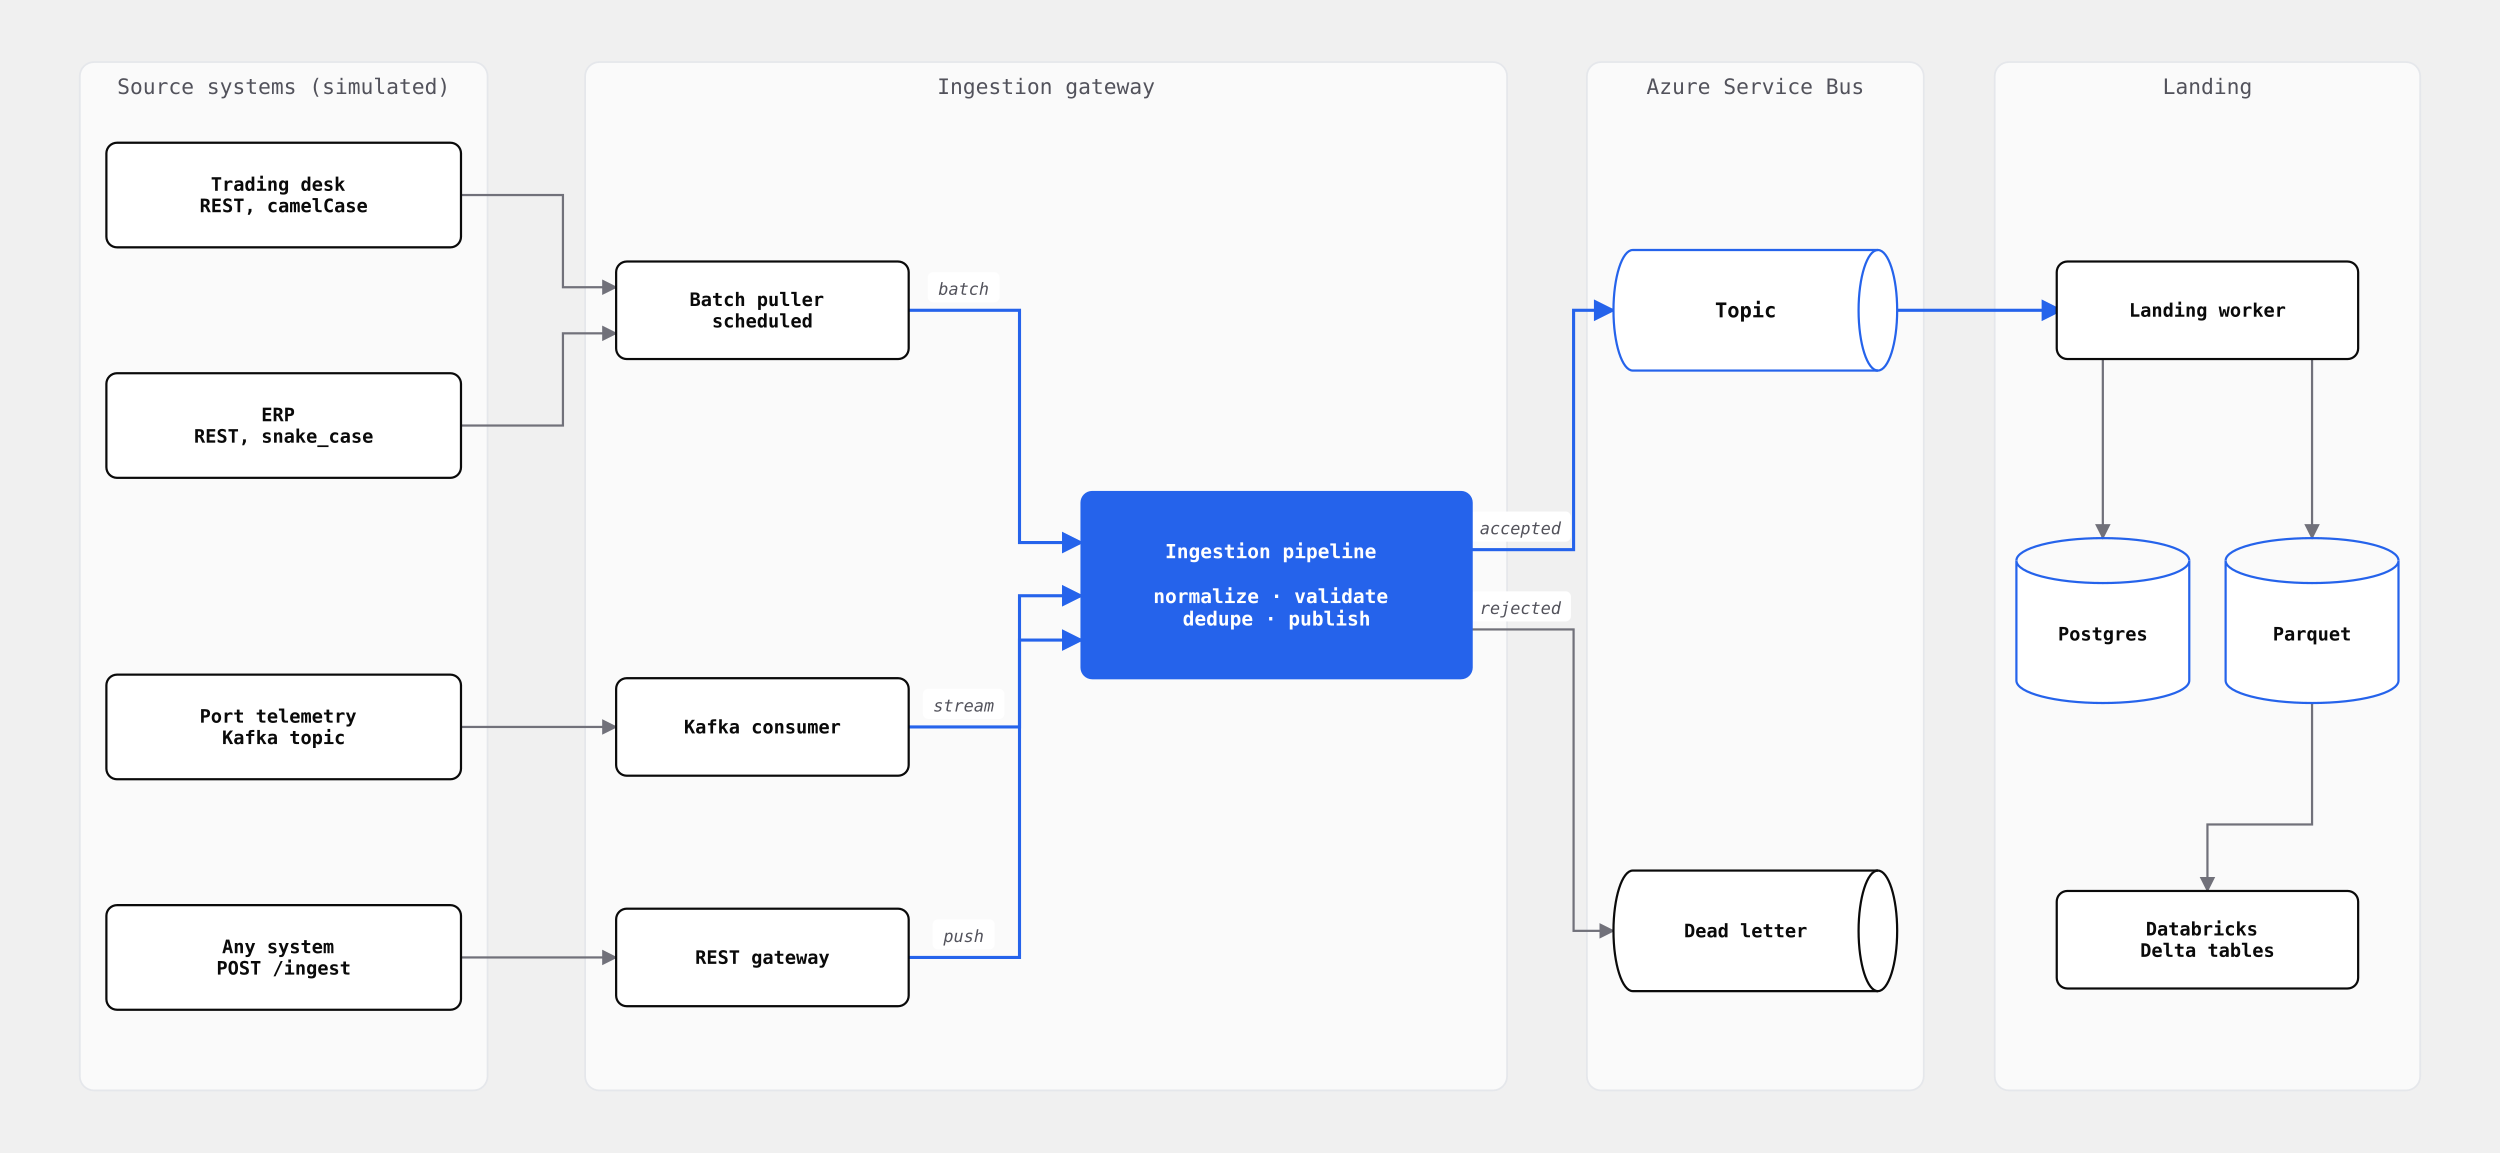
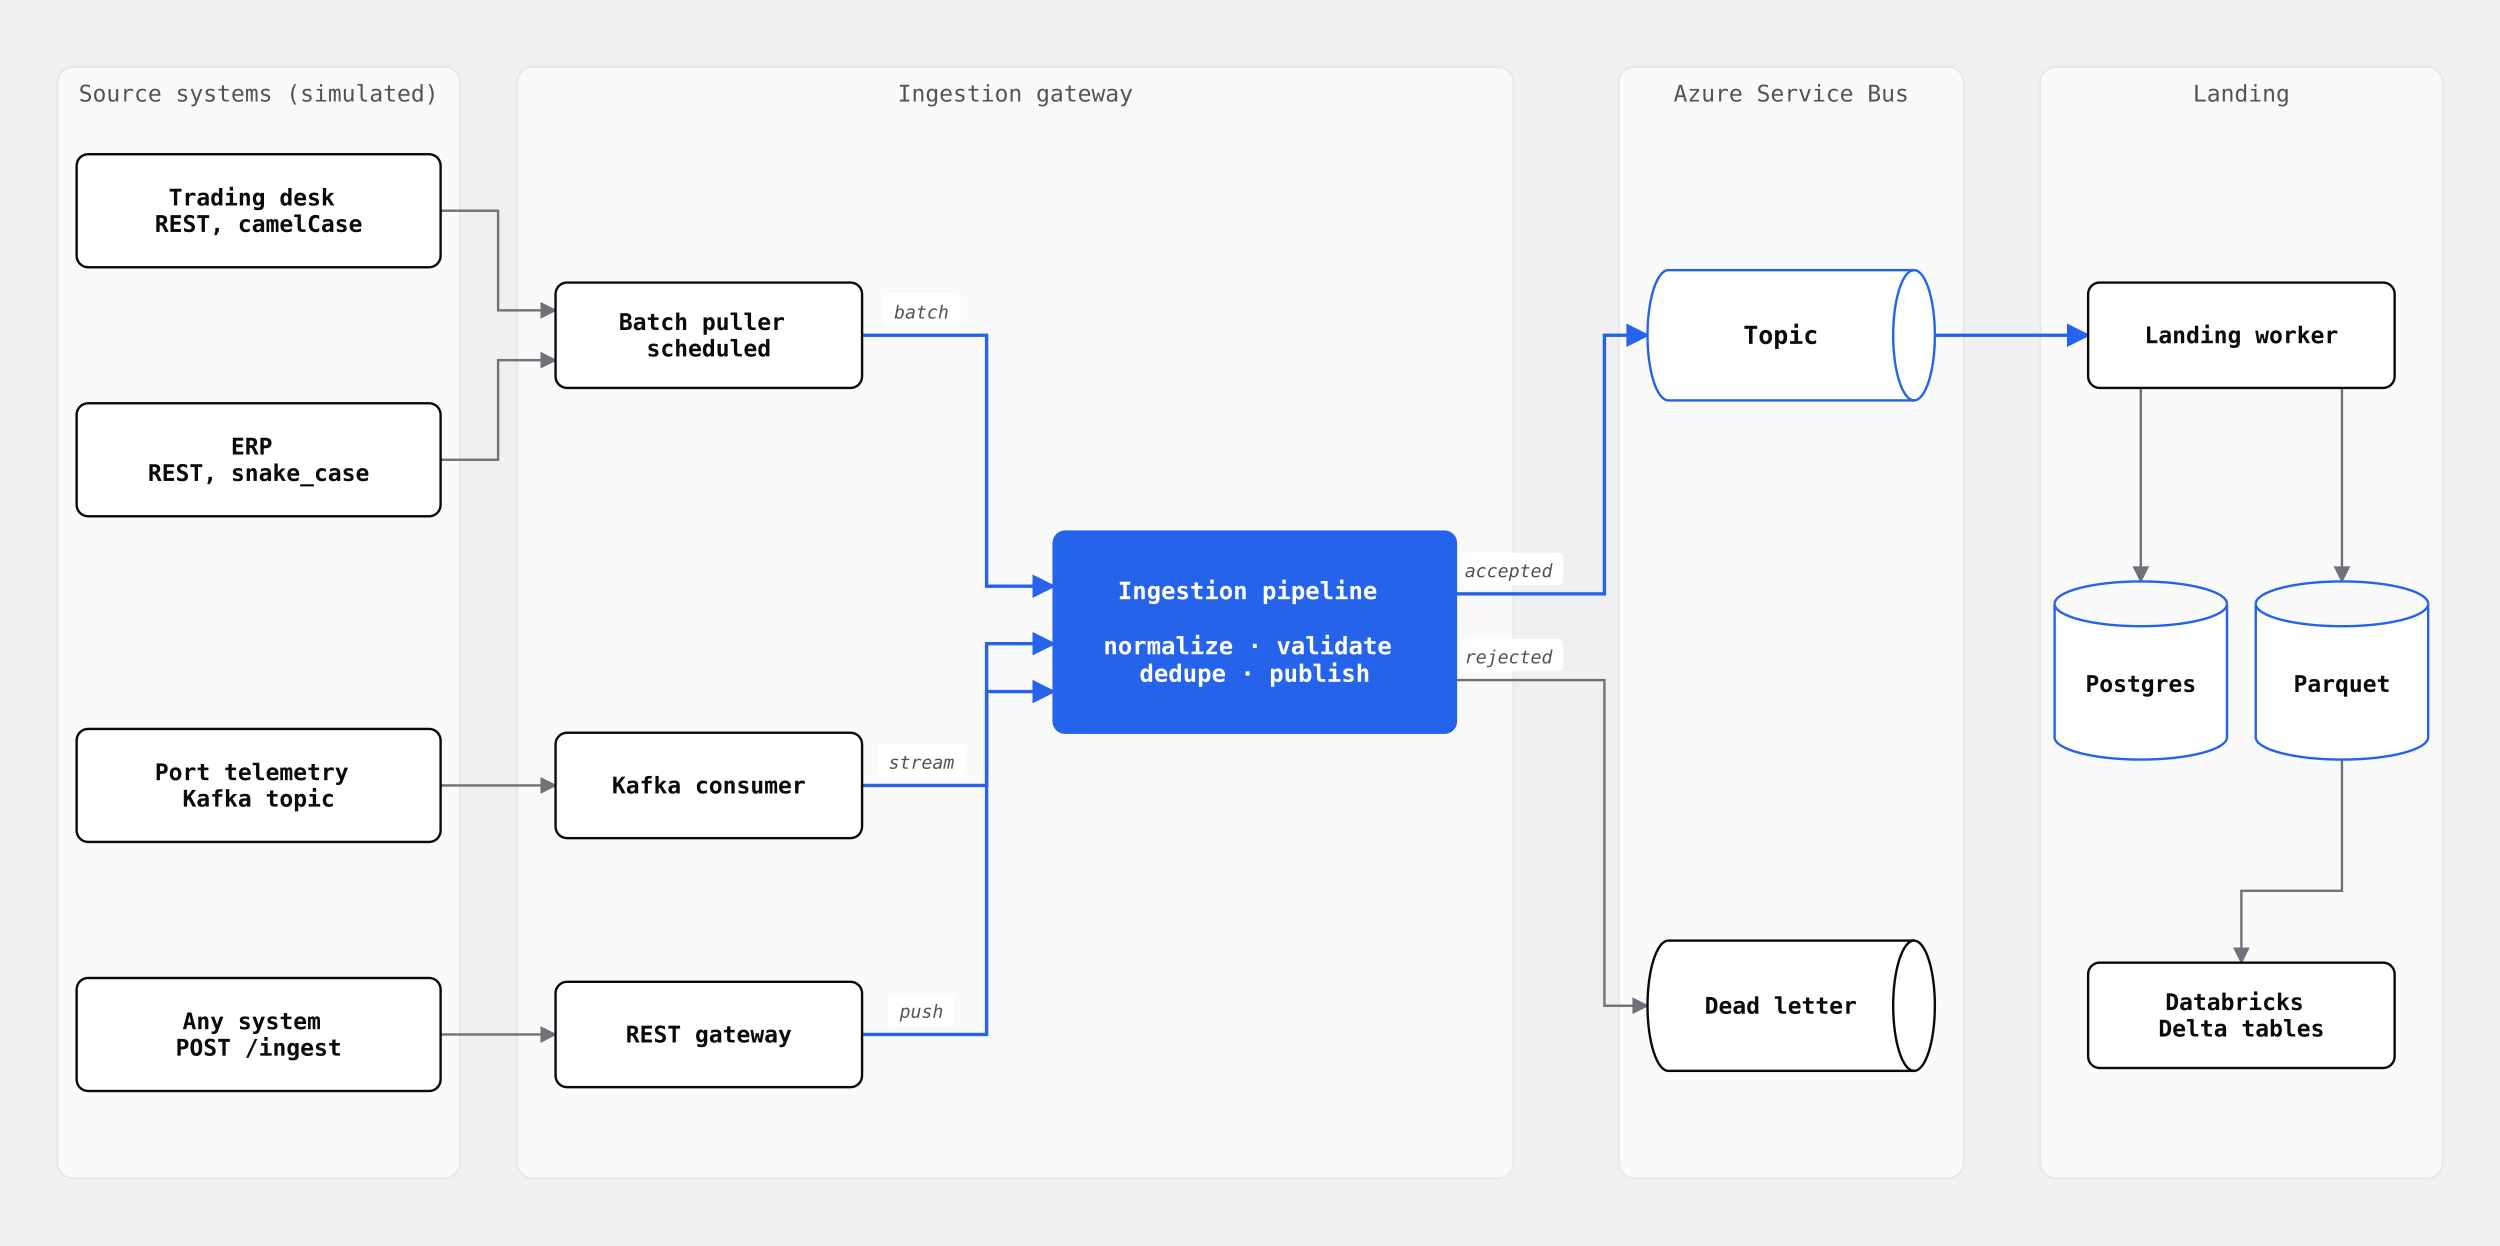
- <svg xmlns="http://www.w3.org/2000/svg" viewBox="0 0 2820 1300" width="2820" height="1300">
+ <svg xmlns="http://www.w3.org/2000/svg" viewBox="0 0 2610 1300" width="2610" height="1300">
  <defs>
    <marker id="arrow" viewBox="0 0 10 10" refX="9" refY="5" markerWidth="7" markerHeight="7" orient="auto-start-reverse">
      <path d="M 0 0 L 10 5 L 0 10 z" fill="#71717a" />
    </marker>
    <marker id="arrowAccent" viewBox="0 0 10 10" refX="9" refY="5" markerWidth="7" markerHeight="7" orient="auto-start-reverse">
      <path d="M 0 0 L 10 5 L 0 10 z" fill="#2563eb" />
    </marker>
  </defs>
  <g transform="translate(0, -130)">
-     <rect x="90" y="200" width="460" height="1160" rx="16" fill="#fafafa" stroke="#e5e7eb" stroke-width="2" />
-     <text x="320" y="236" font-family="ui-monospace, &quot;SF Mono&quot;, &quot;JetBrains Mono&quot;, &quot;Cascadia Code&quot;, Menlo, monospace" font-size="24" fill="#52525b" text-anchor="middle">Source systems (simulated)</text>
-     <rect x="660" y="200" width="1040" height="1160" rx="16" fill="#fafafa" stroke="#e5e7eb" stroke-width="2" />
-     <text x="1180" y="236" font-family="ui-monospace, &quot;SF Mono&quot;, &quot;JetBrains Mono&quot;, &quot;Cascadia Code&quot;, Menlo, monospace" font-size="24" fill="#52525b" text-anchor="middle">Ingestion gateway</text>
-     <rect x="1790" y="200" width="380" height="1160" rx="16" fill="#fafafa" stroke="#e5e7eb" stroke-width="2" />
-     <text x="1980" y="236" font-family="ui-monospace, &quot;SF Mono&quot;, &quot;JetBrains Mono&quot;, &quot;Cascadia Code&quot;, Menlo, monospace" font-size="24" fill="#52525b" text-anchor="middle">Azure Service Bus</text>
-     <rect x="2250" y="200" width="480" height="1160" rx="16" fill="#fafafa" stroke="#e5e7eb" stroke-width="2" />
-     <text x="2490" y="236" font-family="ui-monospace, &quot;SF Mono&quot;, &quot;JetBrains Mono&quot;, &quot;Cascadia Code&quot;, Menlo, monospace" font-size="24" fill="#52525b" text-anchor="middle">Landing</text>
-     <path d="M 520 350 L 635 350 L 635 454 L 695 454" fill="none" stroke="#71717a" stroke-width="2.5" marker-end="url(#arrow)" />
-     <path d="M 520 610 L 635 610 L 635 506 L 695 506" fill="none" stroke="#71717a" stroke-width="2.5" marker-end="url(#arrow)" />
-     <path d="M 520 950 L 695 950" fill="none" stroke="#71717a" stroke-width="2.5" marker-end="url(#arrow)" />
-     <path d="M 520 1210 L 695 1210" fill="none" stroke="#71717a" stroke-width="2.5" marker-end="url(#arrow)" />
-     <path d="M 1025 480 L 1150 480 L 1150 742 L 1220 742" fill="none" stroke="#2563eb" stroke-width="3.5" marker-end="url(#arrowAccent)" />
-     <rect x="1046.5" y="437" width="81" height="34" rx="6" fill="#ffffff" />
-     <text x="1087" y="456" font-family="ui-monospace, &quot;SF Mono&quot;, &quot;JetBrains Mono&quot;, &quot;Cascadia Code&quot;, Menlo, monospace" font-size="19" font-style="italic" fill="#52525b" text-anchor="middle" dominant-baseline="central">batch</text>
-     <path d="M 1025 950 L 1150 950 L 1150 802 L 1220 802" fill="none" stroke="#2563eb" stroke-width="3.5" marker-end="url(#arrowAccent)" />
-     <rect x="1041" y="907" width="92" height="34" rx="6" fill="#ffffff" />
-     <text x="1087" y="926" font-family="ui-monospace, &quot;SF Mono&quot;, &quot;JetBrains Mono&quot;, &quot;Cascadia Code&quot;, Menlo, monospace" font-size="19" font-style="italic" fill="#52525b" text-anchor="middle" dominant-baseline="central">stream</text>
-     <path d="M 1025 1210 L 1150 1210 L 1150 852 L 1220 852" fill="none" stroke="#2563eb" stroke-width="3.5" marker-end="url(#arrowAccent)" />
-     <rect x="1052" y="1167" width="70" height="34" rx="6" fill="#ffffff" />
-     <text x="1087" y="1186" font-family="ui-monospace, &quot;SF Mono&quot;, &quot;JetBrains Mono&quot;, &quot;Cascadia Code&quot;, Menlo, monospace" font-size="19" font-style="italic" fill="#52525b" text-anchor="middle" dominant-baseline="central">push</text>
-     <path d="M 1660 750 L 1775 750 L 1775 480 L 1820 480" fill="none" stroke="#2563eb" stroke-width="3.5" marker-end="url(#arrowAccent)" />
-     <rect x="1658" y="707" width="114" height="34" rx="6" fill="#ffffff" />
-     <text x="1715" y="726" font-family="ui-monospace, &quot;SF Mono&quot;, &quot;JetBrains Mono&quot;, &quot;Cascadia Code&quot;, Menlo, monospace" font-size="19" font-style="italic" fill="#52525b" text-anchor="middle" dominant-baseline="central">accepted</text>
-     <path d="M 1660 840 L 1775 840 L 1775 1180 L 1820 1180" fill="none" stroke="#71717a" stroke-width="2.5" marker-end="url(#arrow)" />
-     <rect x="1658" y="797" width="114" height="34" rx="6" fill="#ffffff" />
-     <text x="1715" y="816" font-family="ui-monospace, &quot;SF Mono&quot;, &quot;JetBrains Mono&quot;, &quot;Cascadia Code&quot;, Menlo, monospace" font-size="19" font-style="italic" fill="#52525b" text-anchor="middle" dominant-baseline="central">rejected</text>
-     <path d="M 2140 480 L 2325 480" fill="none" stroke="#2563eb" stroke-width="3.5" marker-end="url(#arrowAccent)" />
-     <path d="M 2372 535 L 2372 737" fill="none" stroke="#71717a" stroke-width="2.5" marker-end="url(#arrow)" />
-     <path d="M 2608 535 L 2608 737" fill="none" stroke="#71717a" stroke-width="2.5" marker-end="url(#arrow)" />
-     <path d="M 2608 923 L 2608 1060 L 2490 1060 L 2490 1135" fill="none" stroke="#71717a" stroke-width="2.5" marker-end="url(#arrow)" />
-     <rect x="120" y="291" width="400" height="118" rx="12" fill="#ffffff" stroke="#0a0a0a" stroke-width="2.5" />
-     <text font-family="ui-monospace, &quot;SF Mono&quot;, &quot;JetBrains Mono&quot;, &quot;Cascadia Code&quot;, Menlo, monospace" font-size="21" font-weight="700" fill="#0a0a0a" text-anchor="middle" dominant-baseline="central">
-       <tspan x="320" y="337.925">Trading desk</tspan>
-       <tspan x="320" y="362.075">REST, camelCase</tspan>
+     <rect x="60" y="200" width="420" height="1160" rx="16" fill="#fafafa" stroke="#e5e7eb" stroke-width="2" />
+     <text x="270" y="236" font-family="ui-monospace, &quot;SF Mono&quot;, &quot;JetBrains Mono&quot;, &quot;Cascadia Code&quot;, Menlo, monospace" font-size="24" fill="#52525b" text-anchor="middle">Source systems (simulated)</text>
+     <rect x="540" y="200" width="1040" height="1160" rx="16" fill="#fafafa" stroke="#e5e7eb" stroke-width="2" />
+     <text x="1060" y="236" font-family="ui-monospace, &quot;SF Mono&quot;, &quot;JetBrains Mono&quot;, &quot;Cascadia Code&quot;, Menlo, monospace" font-size="24" fill="#52525b" text-anchor="middle">Ingestion gateway</text>
+     <rect x="1690" y="200" width="360" height="1160" rx="16" fill="#fafafa" stroke="#e5e7eb" stroke-width="2" />
+     <text x="1870" y="236" font-family="ui-monospace, &quot;SF Mono&quot;, &quot;JetBrains Mono&quot;, &quot;Cascadia Code&quot;, Menlo, monospace" font-size="24" fill="#52525b" text-anchor="middle">Azure Service Bus</text>
+     <rect x="2130" y="200" width="420" height="1160" rx="16" fill="#fafafa" stroke="#e5e7eb" stroke-width="2" />
+     <text x="2340" y="236" font-family="ui-monospace, &quot;SF Mono&quot;, &quot;JetBrains Mono&quot;, &quot;Cascadia Code&quot;, Menlo, monospace" font-size="24" fill="#52525b" text-anchor="middle">Landing</text>
+     <path d="M 460 350 L 520 350 L 520 454 L 580 454" fill="none" stroke="#71717a" stroke-width="2.5" marker-end="url(#arrow)" />
+     <path d="M 460 610 L 520 610 L 520 506 L 580 506" fill="none" stroke="#71717a" stroke-width="2.5" marker-end="url(#arrow)" />
+     <path d="M 460 950 L 580 950" fill="none" stroke="#71717a" stroke-width="2.5" marker-end="url(#arrow)" />
+     <path d="M 460 1210 L 580 1210" fill="none" stroke="#71717a" stroke-width="2.5" marker-end="url(#arrow)" />
+     <path d="M 900 480 L 1030 480 L 1030 742 L 1100 742" fill="none" stroke="#2563eb" stroke-width="3.5" marker-end="url(#arrowAccent)" />
+     <rect x="921.5" y="437" width="81" height="34" rx="6" fill="#ffffff" />
+     <text x="962" y="456" font-family="ui-monospace, &quot;SF Mono&quot;, &quot;JetBrains Mono&quot;, &quot;Cascadia Code&quot;, Menlo, monospace" font-size="19" font-style="italic" fill="#52525b" text-anchor="middle" dominant-baseline="central">batch</text>
+     <path d="M 900 950 L 1030 950 L 1030 802 L 1100 802" fill="none" stroke="#2563eb" stroke-width="3.5" marker-end="url(#arrowAccent)" />
+     <rect x="916" y="907" width="92" height="34" rx="6" fill="#ffffff" />
+     <text x="962" y="926" font-family="ui-monospace, &quot;SF Mono&quot;, &quot;JetBrains Mono&quot;, &quot;Cascadia Code&quot;, Menlo, monospace" font-size="19" font-style="italic" fill="#52525b" text-anchor="middle" dominant-baseline="central">stream</text>
+     <path d="M 900 1210 L 1030 1210 L 1030 852 L 1100 852" fill="none" stroke="#2563eb" stroke-width="3.5" marker-end="url(#arrowAccent)" />
+     <rect x="927" y="1167" width="70" height="34" rx="6" fill="#ffffff" />
+     <text x="962" y="1186" font-family="ui-monospace, &quot;SF Mono&quot;, &quot;JetBrains Mono&quot;, &quot;Cascadia Code&quot;, Menlo, monospace" font-size="19" font-style="italic" fill="#52525b" text-anchor="middle" dominant-baseline="central">push</text>
+     <path d="M 1520 750 L 1675 750 L 1675 480 L 1720 480" fill="none" stroke="#2563eb" stroke-width="3.5" marker-end="url(#arrowAccent)" />
+     <rect x="1518" y="707" width="114" height="34" rx="6" fill="#ffffff" />
+     <text x="1575" y="726" font-family="ui-monospace, &quot;SF Mono&quot;, &quot;JetBrains Mono&quot;, &quot;Cascadia Code&quot;, Menlo, monospace" font-size="19" font-style="italic" fill="#52525b" text-anchor="middle" dominant-baseline="central">accepted</text>
+     <path d="M 1520 840 L 1675 840 L 1675 1180 L 1720 1180" fill="none" stroke="#71717a" stroke-width="2.5" marker-end="url(#arrow)" />
+     <rect x="1518" y="797" width="114" height="34" rx="6" fill="#ffffff" />
+     <text x="1575" y="816" font-family="ui-monospace, &quot;SF Mono&quot;, &quot;JetBrains Mono&quot;, &quot;Cascadia Code&quot;, Menlo, monospace" font-size="19" font-style="italic" fill="#52525b" text-anchor="middle" dominant-baseline="central">rejected</text>
+     <path d="M 2020 480 L 2180 480" fill="none" stroke="#2563eb" stroke-width="3.5" marker-end="url(#arrowAccent)" />
+     <path d="M 2235 535 L 2235 737" fill="none" stroke="#71717a" stroke-width="2.5" marker-end="url(#arrow)" />
+     <path d="M 2445 535 L 2445 737" fill="none" stroke="#71717a" stroke-width="2.5" marker-end="url(#arrow)" />
+     <path d="M 2445 923 L 2445 1060 L 2340 1060 L 2340 1135" fill="none" stroke="#71717a" stroke-width="2.5" marker-end="url(#arrow)" />
+     <rect x="80" y="291" width="380" height="118" rx="12" fill="#ffffff" stroke="#0a0a0a" stroke-width="2.5" />
+     <text font-family="ui-monospace, &quot;SF Mono&quot;, &quot;JetBrains Mono&quot;, &quot;Cascadia Code&quot;, Menlo, monospace" font-size="24" font-weight="700" fill="#0a0a0a" text-anchor="middle" dominant-baseline="central">
+       <tspan x="270" y="336.2">Trading desk</tspan>
+       <tspan x="270" y="363.8">REST, camelCase</tspan>
    </text>
-     <rect x="120" y="551" width="400" height="118" rx="12" fill="#ffffff" stroke="#0a0a0a" stroke-width="2.5" />
-     <text font-family="ui-monospace, &quot;SF Mono&quot;, &quot;JetBrains Mono&quot;, &quot;Cascadia Code&quot;, Menlo, monospace" font-size="21" font-weight="700" fill="#0a0a0a" text-anchor="middle" dominant-baseline="central">
-       <tspan x="320" y="597.925">ERP</tspan>
-       <tspan x="320" y="622.075">REST, snake_case</tspan>
+     <rect x="80" y="551" width="380" height="118" rx="12" fill="#ffffff" stroke="#0a0a0a" stroke-width="2.5" />
+     <text font-family="ui-monospace, &quot;SF Mono&quot;, &quot;JetBrains Mono&quot;, &quot;Cascadia Code&quot;, Menlo, monospace" font-size="24" font-weight="700" fill="#0a0a0a" text-anchor="middle" dominant-baseline="central">
+       <tspan x="270" y="596.2">ERP</tspan>
+       <tspan x="270" y="623.8">REST, snake_case</tspan>
    </text>
-     <rect x="120" y="891" width="400" height="118" rx="12" fill="#ffffff" stroke="#0a0a0a" stroke-width="2.5" />
-     <text font-family="ui-monospace, &quot;SF Mono&quot;, &quot;JetBrains Mono&quot;, &quot;Cascadia Code&quot;, Menlo, monospace" font-size="21" font-weight="700" fill="#0a0a0a" text-anchor="middle" dominant-baseline="central">
-       <tspan x="320" y="937.925">Port telemetry</tspan>
-       <tspan x="320" y="962.075">Kafka topic</tspan>
+     <rect x="80" y="891" width="380" height="118" rx="12" fill="#ffffff" stroke="#0a0a0a" stroke-width="2.5" />
+     <text font-family="ui-monospace, &quot;SF Mono&quot;, &quot;JetBrains Mono&quot;, &quot;Cascadia Code&quot;, Menlo, monospace" font-size="24" font-weight="700" fill="#0a0a0a" text-anchor="middle" dominant-baseline="central">
+       <tspan x="270" y="936.2">Port telemetry</tspan>
+       <tspan x="270" y="963.8">Kafka topic</tspan>
    </text>
-     <rect x="120" y="1151" width="400" height="118" rx="12" fill="#ffffff" stroke="#0a0a0a" stroke-width="2.5" />
-     <text font-family="ui-monospace, &quot;SF Mono&quot;, &quot;JetBrains Mono&quot;, &quot;Cascadia Code&quot;, Menlo, monospace" font-size="21" font-weight="700" fill="#0a0a0a" text-anchor="middle" dominant-baseline="central">
-       <tspan x="320" y="1197.925">Any system</tspan>
-       <tspan x="320" y="1222.075">POST /ingest</tspan>
+     <rect x="80" y="1151" width="380" height="118" rx="12" fill="#ffffff" stroke="#0a0a0a" stroke-width="2.5" />
+     <text font-family="ui-monospace, &quot;SF Mono&quot;, &quot;JetBrains Mono&quot;, &quot;Cascadia Code&quot;, Menlo, monospace" font-size="24" font-weight="700" fill="#0a0a0a" text-anchor="middle" dominant-baseline="central">
+       <tspan x="270" y="1196.2">Any system</tspan>
+       <tspan x="270" y="1223.8">POST /ingest</tspan>
    </text>
-     <rect x="695" y="425" width="330" height="110" rx="12" fill="#ffffff" stroke="#0a0a0a" stroke-width="2.5" />
-     <text font-family="ui-monospace, &quot;SF Mono&quot;, &quot;JetBrains Mono&quot;, &quot;Cascadia Code&quot;, Menlo, monospace" font-size="21" font-weight="700" fill="#0a0a0a" text-anchor="middle" dominant-baseline="central">
-       <tspan x="860" y="467.925">Batch puller</tspan>
-       <tspan x="860" y="492.075">scheduled</tspan>
+     <rect x="580" y="425" width="320" height="110" rx="12" fill="#ffffff" stroke="#0a0a0a" stroke-width="2.5" />
+     <text font-family="ui-monospace, &quot;SF Mono&quot;, &quot;JetBrains Mono&quot;, &quot;Cascadia Code&quot;, Menlo, monospace" font-size="24" font-weight="700" fill="#0a0a0a" text-anchor="middle" dominant-baseline="central">
+       <tspan x="740" y="466.2">Batch puller</tspan>
+       <tspan x="740" y="493.8">scheduled</tspan>
    </text>
-     <rect x="695" y="895" width="330" height="110" rx="12" fill="#ffffff" stroke="#0a0a0a" stroke-width="2.5" />
-     <text font-family="ui-monospace, &quot;SF Mono&quot;, &quot;JetBrains Mono&quot;, &quot;Cascadia Code&quot;, Menlo, monospace" font-size="21" font-weight="700" fill="#0a0a0a" text-anchor="middle" dominant-baseline="central">
-       <tspan x="860" y="950">Kafka consumer</tspan>
+     <rect x="580" y="895" width="320" height="110" rx="12" fill="#ffffff" stroke="#0a0a0a" stroke-width="2.5" />
+     <text font-family="ui-monospace, &quot;SF Mono&quot;, &quot;JetBrains Mono&quot;, &quot;Cascadia Code&quot;, Menlo, monospace" font-size="24" font-weight="700" fill="#0a0a0a" text-anchor="middle" dominant-baseline="central">
+       <tspan x="740" y="950">Kafka consumer</tspan>
    </text>
-     <rect x="695" y="1155" width="330" height="110" rx="12" fill="#ffffff" stroke="#0a0a0a" stroke-width="2.5" />
-     <text font-family="ui-monospace, &quot;SF Mono&quot;, &quot;JetBrains Mono&quot;, &quot;Cascadia Code&quot;, Menlo, monospace" font-size="21" font-weight="700" fill="#0a0a0a" text-anchor="middle" dominant-baseline="central">
-       <tspan x="860" y="1210">REST gateway</tspan>
+     <rect x="580" y="1155" width="320" height="110" rx="12" fill="#ffffff" stroke="#0a0a0a" stroke-width="2.5" />
+     <text font-family="ui-monospace, &quot;SF Mono&quot;, &quot;JetBrains Mono&quot;, &quot;Cascadia Code&quot;, Menlo, monospace" font-size="24" font-weight="700" fill="#0a0a0a" text-anchor="middle" dominant-baseline="central">
+       <tspan x="740" y="1210">REST gateway</tspan>
    </text>
-     <rect x="1220" y="685" width="440" height="210" rx="12" fill="#2563eb" stroke="#2563eb" stroke-width="2.5" />
-     <text font-family="ui-monospace, &quot;SF Mono&quot;, &quot;JetBrains Mono&quot;, &quot;Cascadia Code&quot;, Menlo, monospace" font-size="22" font-weight="700" fill="#ffffff" text-anchor="middle" dominant-baseline="central">
-       <tspan x="1440" y="752.05">Ingestion pipeline</tspan>
-       <tspan x="1440" y="777.35" />
-       <tspan x="1440" y="802.65">normalize · validate</tspan>
-       <tspan x="1440" y="827.95">dedupe · publish</tspan>
+     <rect x="1100" y="685" width="420" height="210" rx="12" fill="#2563eb" stroke="#2563eb" stroke-width="2.5" />
+     <text font-family="ui-monospace, &quot;SF Mono&quot;, &quot;JetBrains Mono&quot;, &quot;Cascadia Code&quot;, Menlo, monospace" font-size="25" font-weight="700" fill="#ffffff" text-anchor="middle" dominant-baseline="central">
+       <tspan x="1310" y="746.875">Ingestion pipeline</tspan>
+       <tspan x="1310" y="775.625" />
+       <tspan x="1310" y="804.375">normalize · validate</tspan>
+       <tspan x="1310" y="833.125">dedupe · publish</tspan>
    </text>
-     <path d="M 1841.76 412 L 2118.24 412 A 21.76 68 0 0 1 2118.24 548 L 1841.76 548 A 21.76 68 0 0 1 1841.76 412 Z" fill="#ffffff" stroke="#2563eb" stroke-width="2.5" />
-     <path d="M 2118.24 412 A 21.76 68 0 0 0 2118.24 548" fill="none" stroke="#2563eb" stroke-width="2.5" />
-     <text font-family="ui-monospace, &quot;SF Mono&quot;, &quot;JetBrains Mono&quot;, &quot;Cascadia Code&quot;, Menlo, monospace" font-size="23" font-weight="700" fill="#0a0a0a" text-anchor="middle" dominant-baseline="central">
-       <tspan x="1969.12" y="480">Topic</tspan>
+     <path d="M 1741.76 412 L 1998.24 412 A 21.76 68 0 0 1 1998.24 548 L 1741.76 548 A 21.76 68 0 0 1 1741.76 412 Z" fill="#ffffff" stroke="#2563eb" stroke-width="2.5" />
+     <path d="M 1998.24 412 A 21.76 68 0 0 0 1998.24 548" fill="none" stroke="#2563eb" stroke-width="2.5" />
+     <text font-family="ui-monospace, &quot;SF Mono&quot;, &quot;JetBrains Mono&quot;, &quot;Cascadia Code&quot;, Menlo, monospace" font-size="26" font-weight="700" fill="#0a0a0a" text-anchor="middle" dominant-baseline="central">
+       <tspan x="1859.12" y="480">Topic</tspan>
    </text>
-     <path d="M 1841.76 1112 L 2118.24 1112 A 21.76 68 0 0 1 2118.24 1248 L 1841.76 1248 A 21.76 68 0 0 1 1841.76 1112 Z" fill="#ffffff" stroke="#0a0a0a" stroke-width="2.5" />
-     <path d="M 2118.24 1112 A 21.76 68 0 0 0 2118.24 1248" fill="none" stroke="#0a0a0a" stroke-width="2.5" />
-     <text font-family="ui-monospace, &quot;SF Mono&quot;, &quot;JetBrains Mono&quot;, &quot;Cascadia Code&quot;, Menlo, monospace" font-size="21" font-weight="700" fill="#0a0a0a" text-anchor="middle" dominant-baseline="central">
-       <tspan x="1969.12" y="1180">Dead letter</tspan>
+     <path d="M 1741.76 1112 L 1998.24 1112 A 21.76 68 0 0 1 1998.24 1248 L 1741.76 1248 A 21.76 68 0 0 1 1741.76 1112 Z" fill="#ffffff" stroke="#0a0a0a" stroke-width="2.5" />
+     <path d="M 1998.24 1112 A 21.76 68 0 0 0 1998.24 1248" fill="none" stroke="#0a0a0a" stroke-width="2.5" />
+     <text font-family="ui-monospace, &quot;SF Mono&quot;, &quot;JetBrains Mono&quot;, &quot;Cascadia Code&quot;, Menlo, monospace" font-size="24" font-weight="700" fill="#0a0a0a" text-anchor="middle" dominant-baseline="central">
+       <tspan x="1859.12" y="1180">Dead letter</tspan>
    </text>
-     <rect x="2320" y="425" width="340" height="110" rx="12" fill="#ffffff" stroke="#0a0a0a" stroke-width="2.5" />
-     <text font-family="ui-monospace, &quot;SF Mono&quot;, &quot;JetBrains Mono&quot;, &quot;Cascadia Code&quot;, Menlo, monospace" font-size="21" font-weight="700" fill="#0a0a0a" text-anchor="middle" dominant-baseline="central">
-       <tspan x="2490" y="480">Landing worker</tspan>
+     <rect x="2180" y="425" width="320" height="110" rx="12" fill="#ffffff" stroke="#0a0a0a" stroke-width="2.5" />
+     <text font-family="ui-monospace, &quot;SF Mono&quot;, &quot;JetBrains Mono&quot;, &quot;Cascadia Code&quot;, Menlo, monospace" font-size="24" font-weight="700" fill="#0a0a0a" text-anchor="middle" dominant-baseline="central">
+       <tspan x="2340" y="480">Landing worker</tspan>
    </text>
-     <path d="M 2274.5 762.35 A 97.5 25.35 0 0 0 2469.5 762.35 L 2469.5 897.65 A 97.5 25.35 0 0 1 2274.5 897.65 Z" fill="#ffffff" stroke="#2563eb" stroke-width="2.5" />
-     <path d="M 2274.5 762.35 A 97.5 25.35 0 0 1 2469.5 762.35" fill="none" stroke="#2563eb" stroke-width="2.5" />
-     <text font-family="ui-monospace, &quot;SF Mono&quot;, &quot;JetBrains Mono&quot;, &quot;Cascadia Code&quot;, Menlo, monospace" font-size="21" font-weight="700" fill="#0a0a0a" text-anchor="middle" dominant-baseline="central">
-       <tspan x="2372" y="845.21">Postgres</tspan>
+     <path d="M 2145 760.4 A 90 23.4 0 0 0 2325 760.4 L 2325 899.6 A 90 23.4 0 0 1 2145 899.6 Z" fill="#ffffff" stroke="#2563eb" stroke-width="2.5" />
+     <path d="M 2145 760.4 A 90 23.4 0 0 1 2325 760.4" fill="none" stroke="#2563eb" stroke-width="2.5" />
+     <text font-family="ui-monospace, &quot;SF Mono&quot;, &quot;JetBrains Mono&quot;, &quot;Cascadia Code&quot;, Menlo, monospace" font-size="24" font-weight="700" fill="#0a0a0a" text-anchor="middle" dominant-baseline="central">
+       <tspan x="2235" y="844.04">Postgres</tspan>
    </text>
-     <path d="M 2510.5 762.35 A 97.5 25.35 0 0 0 2705.5 762.35 L 2705.5 897.65 A 97.5 25.35 0 0 1 2510.5 897.65 Z" fill="#ffffff" stroke="#2563eb" stroke-width="2.5" />
-     <path d="M 2510.5 762.35 A 97.5 25.35 0 0 1 2705.5 762.35" fill="none" stroke="#2563eb" stroke-width="2.5" />
-     <text font-family="ui-monospace, &quot;SF Mono&quot;, &quot;JetBrains Mono&quot;, &quot;Cascadia Code&quot;, Menlo, monospace" font-size="21" font-weight="700" fill="#0a0a0a" text-anchor="middle" dominant-baseline="central">
-       <tspan x="2608" y="845.21">Parquet</tspan>
+     <path d="M 2355 760.4 A 90 23.4 0 0 0 2535 760.4 L 2535 899.6 A 90 23.4 0 0 1 2355 899.6 Z" fill="#ffffff" stroke="#2563eb" stroke-width="2.5" />
+     <path d="M 2355 760.4 A 90 23.4 0 0 1 2535 760.4" fill="none" stroke="#2563eb" stroke-width="2.5" />
+     <text font-family="ui-monospace, &quot;SF Mono&quot;, &quot;JetBrains Mono&quot;, &quot;Cascadia Code&quot;, Menlo, monospace" font-size="24" font-weight="700" fill="#0a0a0a" text-anchor="middle" dominant-baseline="central">
+       <tspan x="2445" y="844.04">Parquet</tspan>
    </text>
-     <rect x="2320" y="1135" width="340" height="110" rx="12" fill="#ffffff" stroke="#0a0a0a" stroke-width="2.5" />
-     <text font-family="ui-monospace, &quot;SF Mono&quot;, &quot;JetBrains Mono&quot;, &quot;Cascadia Code&quot;, Menlo, monospace" font-size="21" font-weight="700" fill="#0a0a0a" text-anchor="middle" dominant-baseline="central">
-       <tspan x="2490" y="1177.925">Databricks</tspan>
-       <tspan x="2490" y="1202.075">Delta tables</tspan>
+     <rect x="2180" y="1135" width="320" height="110" rx="12" fill="#ffffff" stroke="#0a0a0a" stroke-width="2.5" />
+     <text font-family="ui-monospace, &quot;SF Mono&quot;, &quot;JetBrains Mono&quot;, &quot;Cascadia Code&quot;, Menlo, monospace" font-size="24" font-weight="700" fill="#0a0a0a" text-anchor="middle" dominant-baseline="central">
+       <tspan x="2340" y="1176.2">Databricks</tspan>
+       <tspan x="2340" y="1203.8">Delta tables</tspan>
    </text>
  </g>
</svg>
